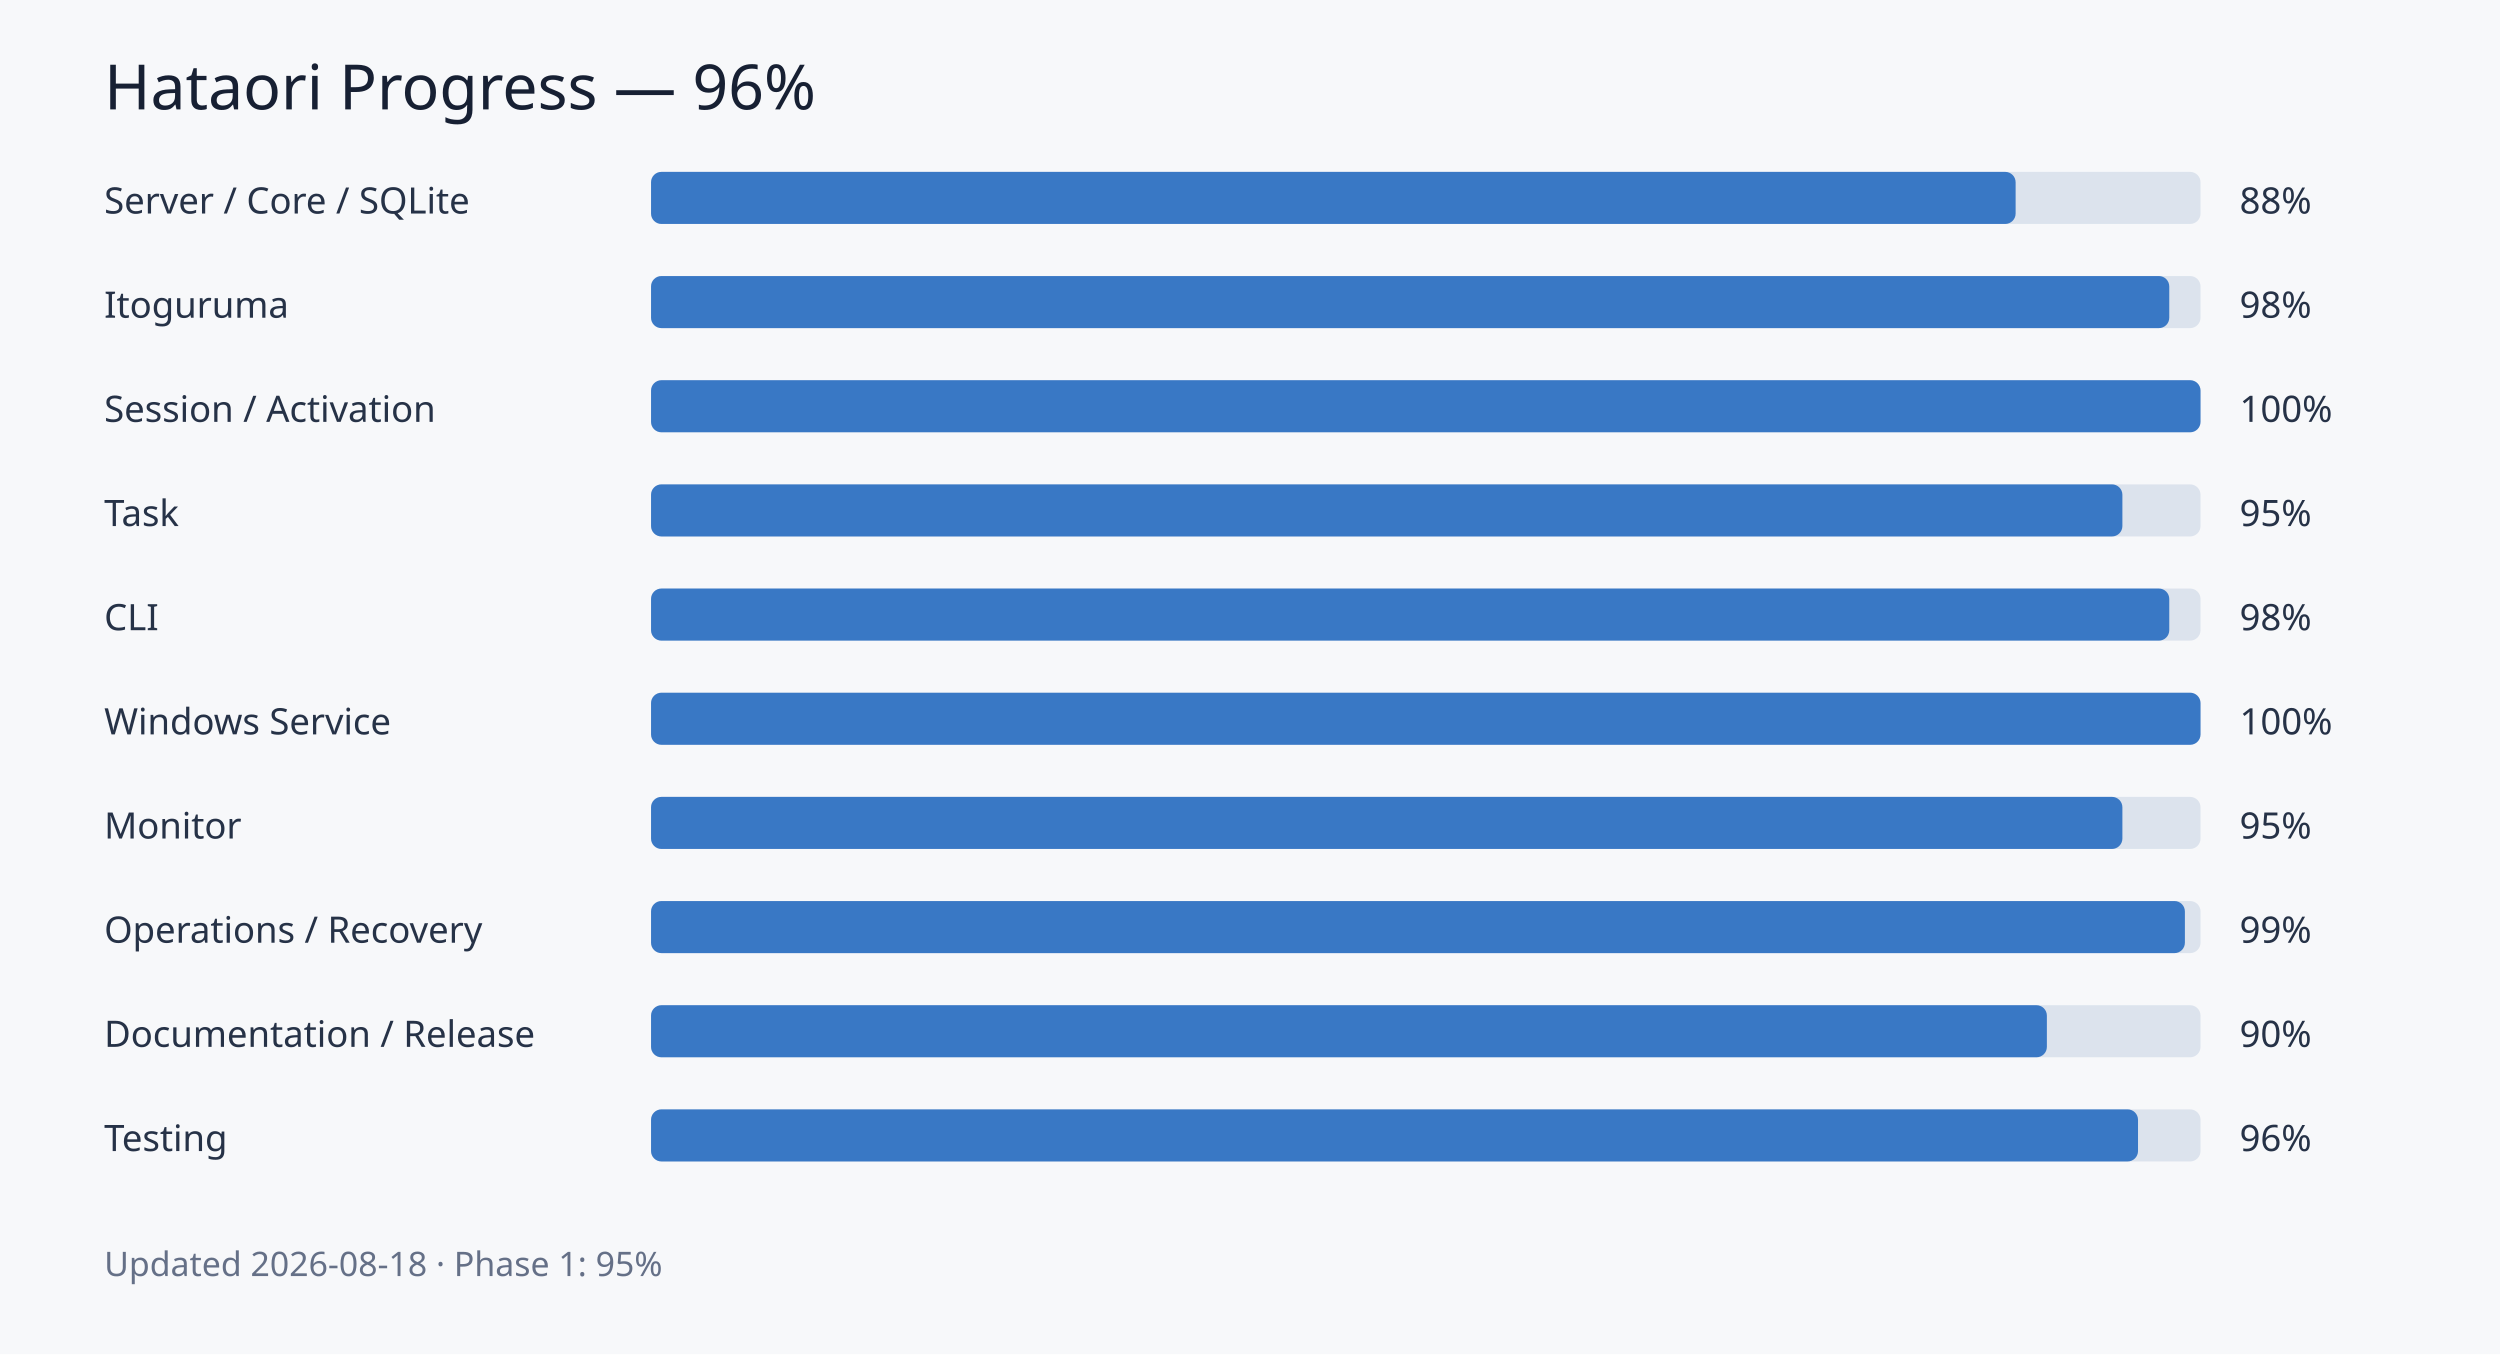
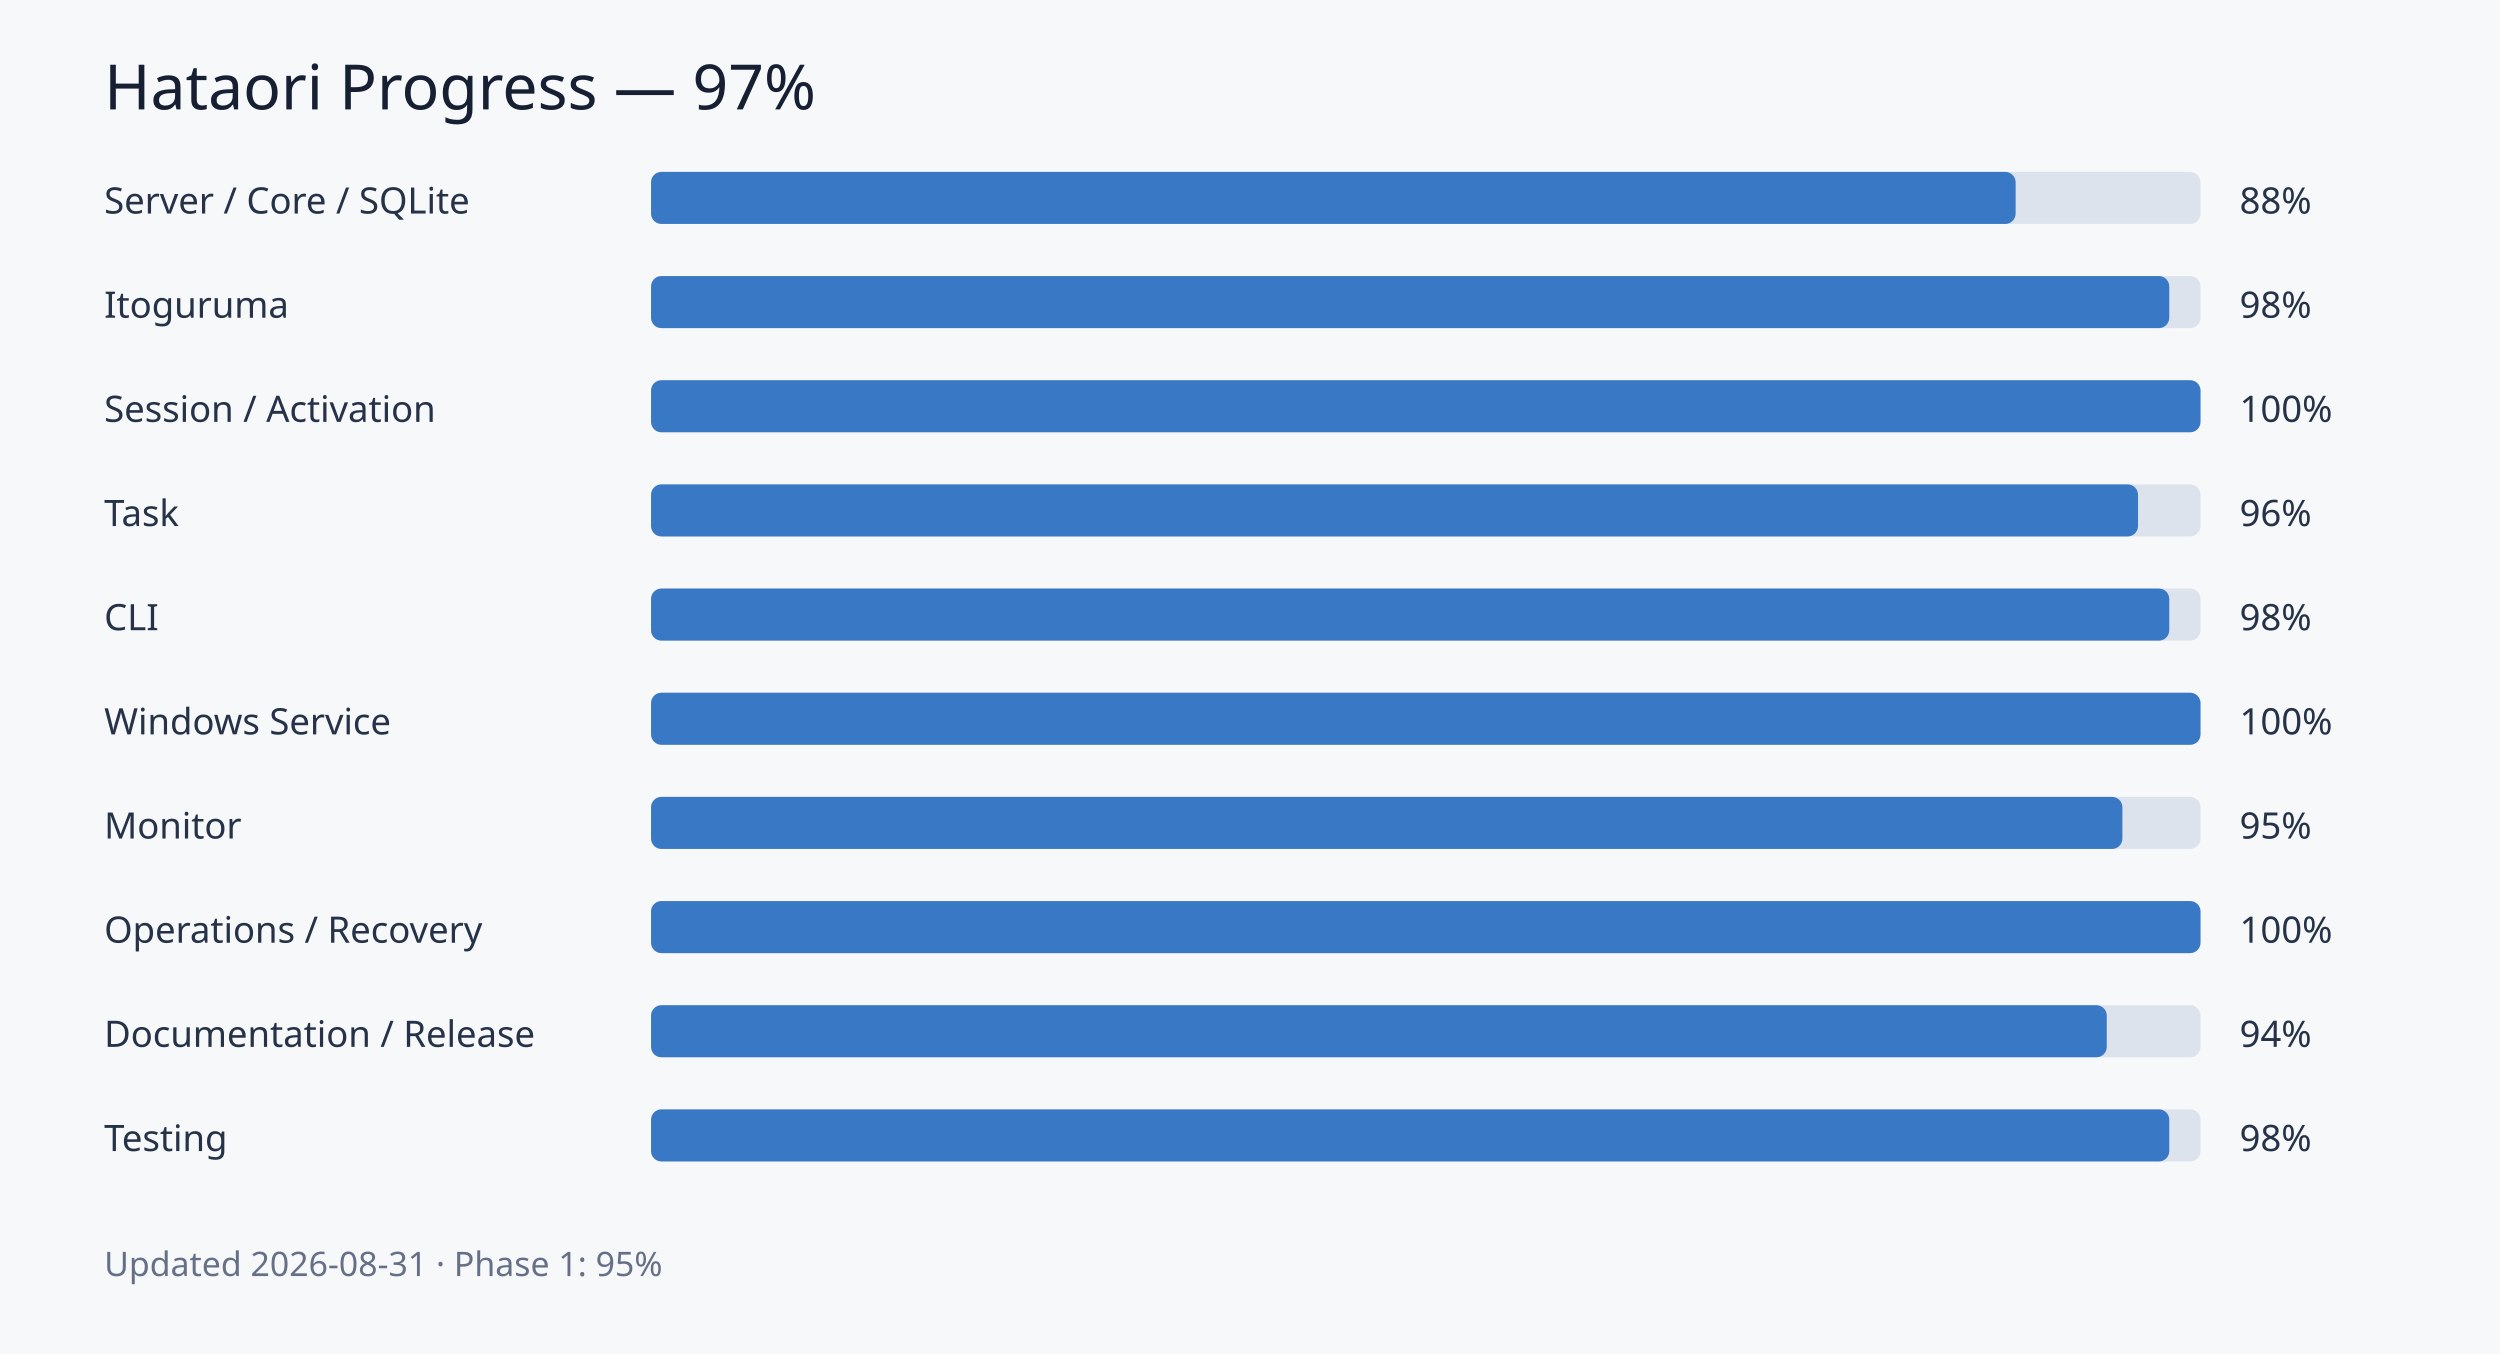
<svg xmlns="http://www.w3.org/2000/svg" width="960" height="520" viewBox="0 0 960 520">
  <rect width="960" height="520" fill="#f7f8fa" />
-   <text x="40" y="42" font-family="Segoe UI, sans-serif" font-size="24" fill="#172033">Hataori Progress — 96%</text>
+   <text x="40" y="42" font-family="Segoe UI, sans-serif" font-size="24" fill="#172033">Hataori Progress — 97%</text>
  <g font-family="Segoe UI, sans-serif" font-size="14" fill="#263247">
    <text x="40" y="82">Server / Core / SQLite</text>
    <rect x="250" y="66" width="595" height="20" rx="4" fill="#dce3ed" />
    <rect x="250" y="66" width="524" height="20" rx="4" fill="#3978c5" />
    <text x="860" y="82">88%</text>
    <text x="40" y="122">Itoguruma</text>
    <rect x="250" y="106" width="595" height="20" rx="4" fill="#dce3ed" />
    <rect x="250" y="106" width="583" height="20" rx="4" fill="#3978c5" />
    <text x="860" y="122">98%</text>
    <text x="40" y="162">Session / Activation</text>
    <rect x="250" y="146" width="595" height="20" rx="4" fill="#dce3ed" />
    <rect x="250" y="146" width="595" height="20" rx="4" fill="#3978c5" />
    <text x="860" y="162">100%</text>
    <text x="40" y="202">Task</text>
    <rect x="250" y="186" width="595" height="20" rx="4" fill="#dce3ed" />
-     <rect x="250" y="186" width="565" height="20" rx="4" fill="#3978c5" />
-     <text x="860" y="202">95%</text>
+     <rect x="250" y="186" width="571" height="20" rx="4" fill="#3978c5" />
+     <text x="860" y="202">96%</text>
    <text x="40" y="242">CLI</text>
    <rect x="250" y="226" width="595" height="20" rx="4" fill="#dce3ed" />
    <rect x="250" y="226" width="583" height="20" rx="4" fill="#3978c5" />
    <text x="860" y="242">98%</text>
    <text x="40" y="282">Windows Service</text>
    <rect x="250" y="266" width="595" height="20" rx="4" fill="#dce3ed" />
    <rect x="250" y="266" width="595" height="20" rx="4" fill="#3978c5" />
    <text x="860" y="282">100%</text>
    <text x="40" y="322">Monitor</text>
    <rect x="250" y="306" width="595" height="20" rx="4" fill="#dce3ed" />
    <rect x="250" y="306" width="565" height="20" rx="4" fill="#3978c5" />
    <text x="860" y="322">95%</text>
    <text x="40" y="362">Operations / Recovery</text>
    <rect x="250" y="346" width="595" height="20" rx="4" fill="#dce3ed" />
-     <rect x="250" y="346" width="589" height="20" rx="4" fill="#3978c5" />
-     <text x="860" y="362">99%</text>
+     <rect x="250" y="346" width="595" height="20" rx="4" fill="#3978c5" />
+     <text x="860" y="362">100%</text>
    <text x="40" y="402">Documentation / Release</text>
    <rect x="250" y="386" width="595" height="20" rx="4" fill="#dce3ed" />
-     <rect x="250" y="386" width="536" height="20" rx="4" fill="#3978c5" />
-     <text x="860" y="402">90%</text>
+     <rect x="250" y="386" width="559" height="20" rx="4" fill="#3978c5" />
+     <text x="860" y="402">94%</text>
    <text x="40" y="442">Testing</text>
    <rect x="250" y="426" width="595" height="20" rx="4" fill="#dce3ed" />
-     <rect x="250" y="426" width="571" height="20" rx="4" fill="#3978c5" />
-     <text x="860" y="442">96%</text>
+     <rect x="250" y="426" width="583" height="20" rx="4" fill="#3978c5" />
+     <text x="860" y="442">98%</text>
  </g>
-   <text x="40" y="490" font-family="Segoe UI, sans-serif" font-size="13" fill="#657087">Updated 2026-08-18 · Phase 1: 95%</text>
+   <text x="40" y="490" font-family="Segoe UI, sans-serif" font-size="13" fill="#657087">Updated 2026-08-31 · Phase 1: 95%</text>
</svg>
